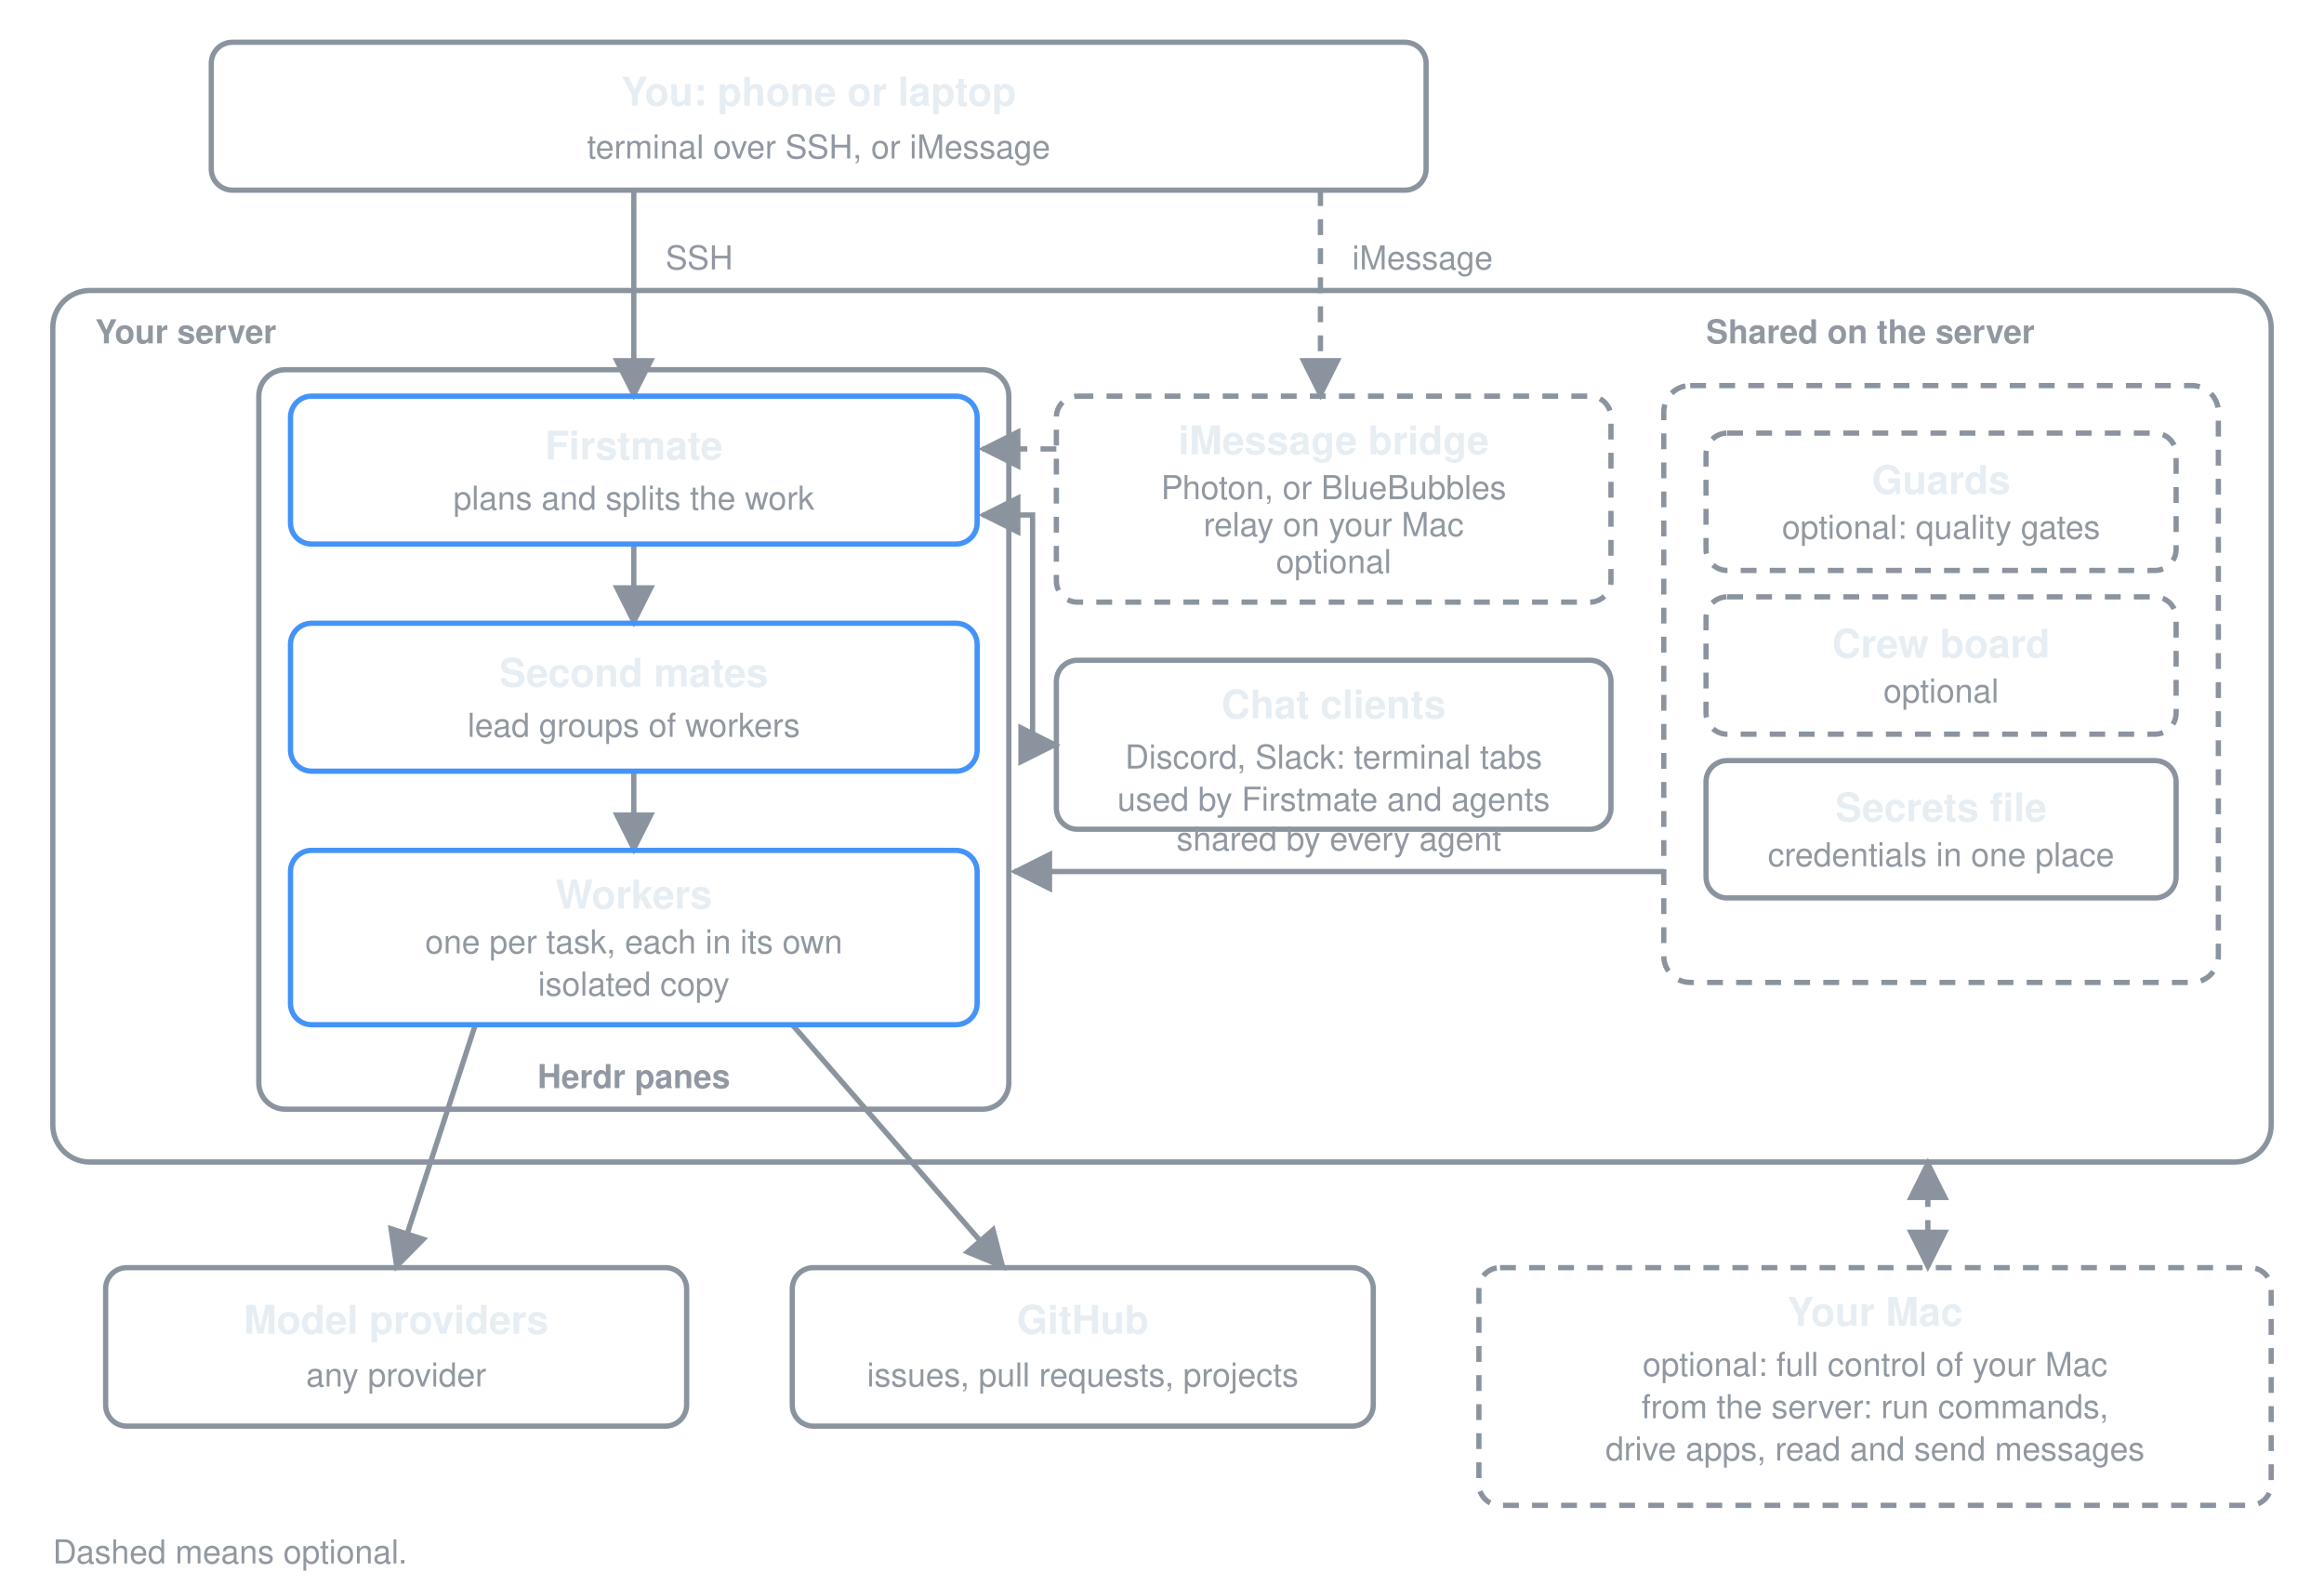
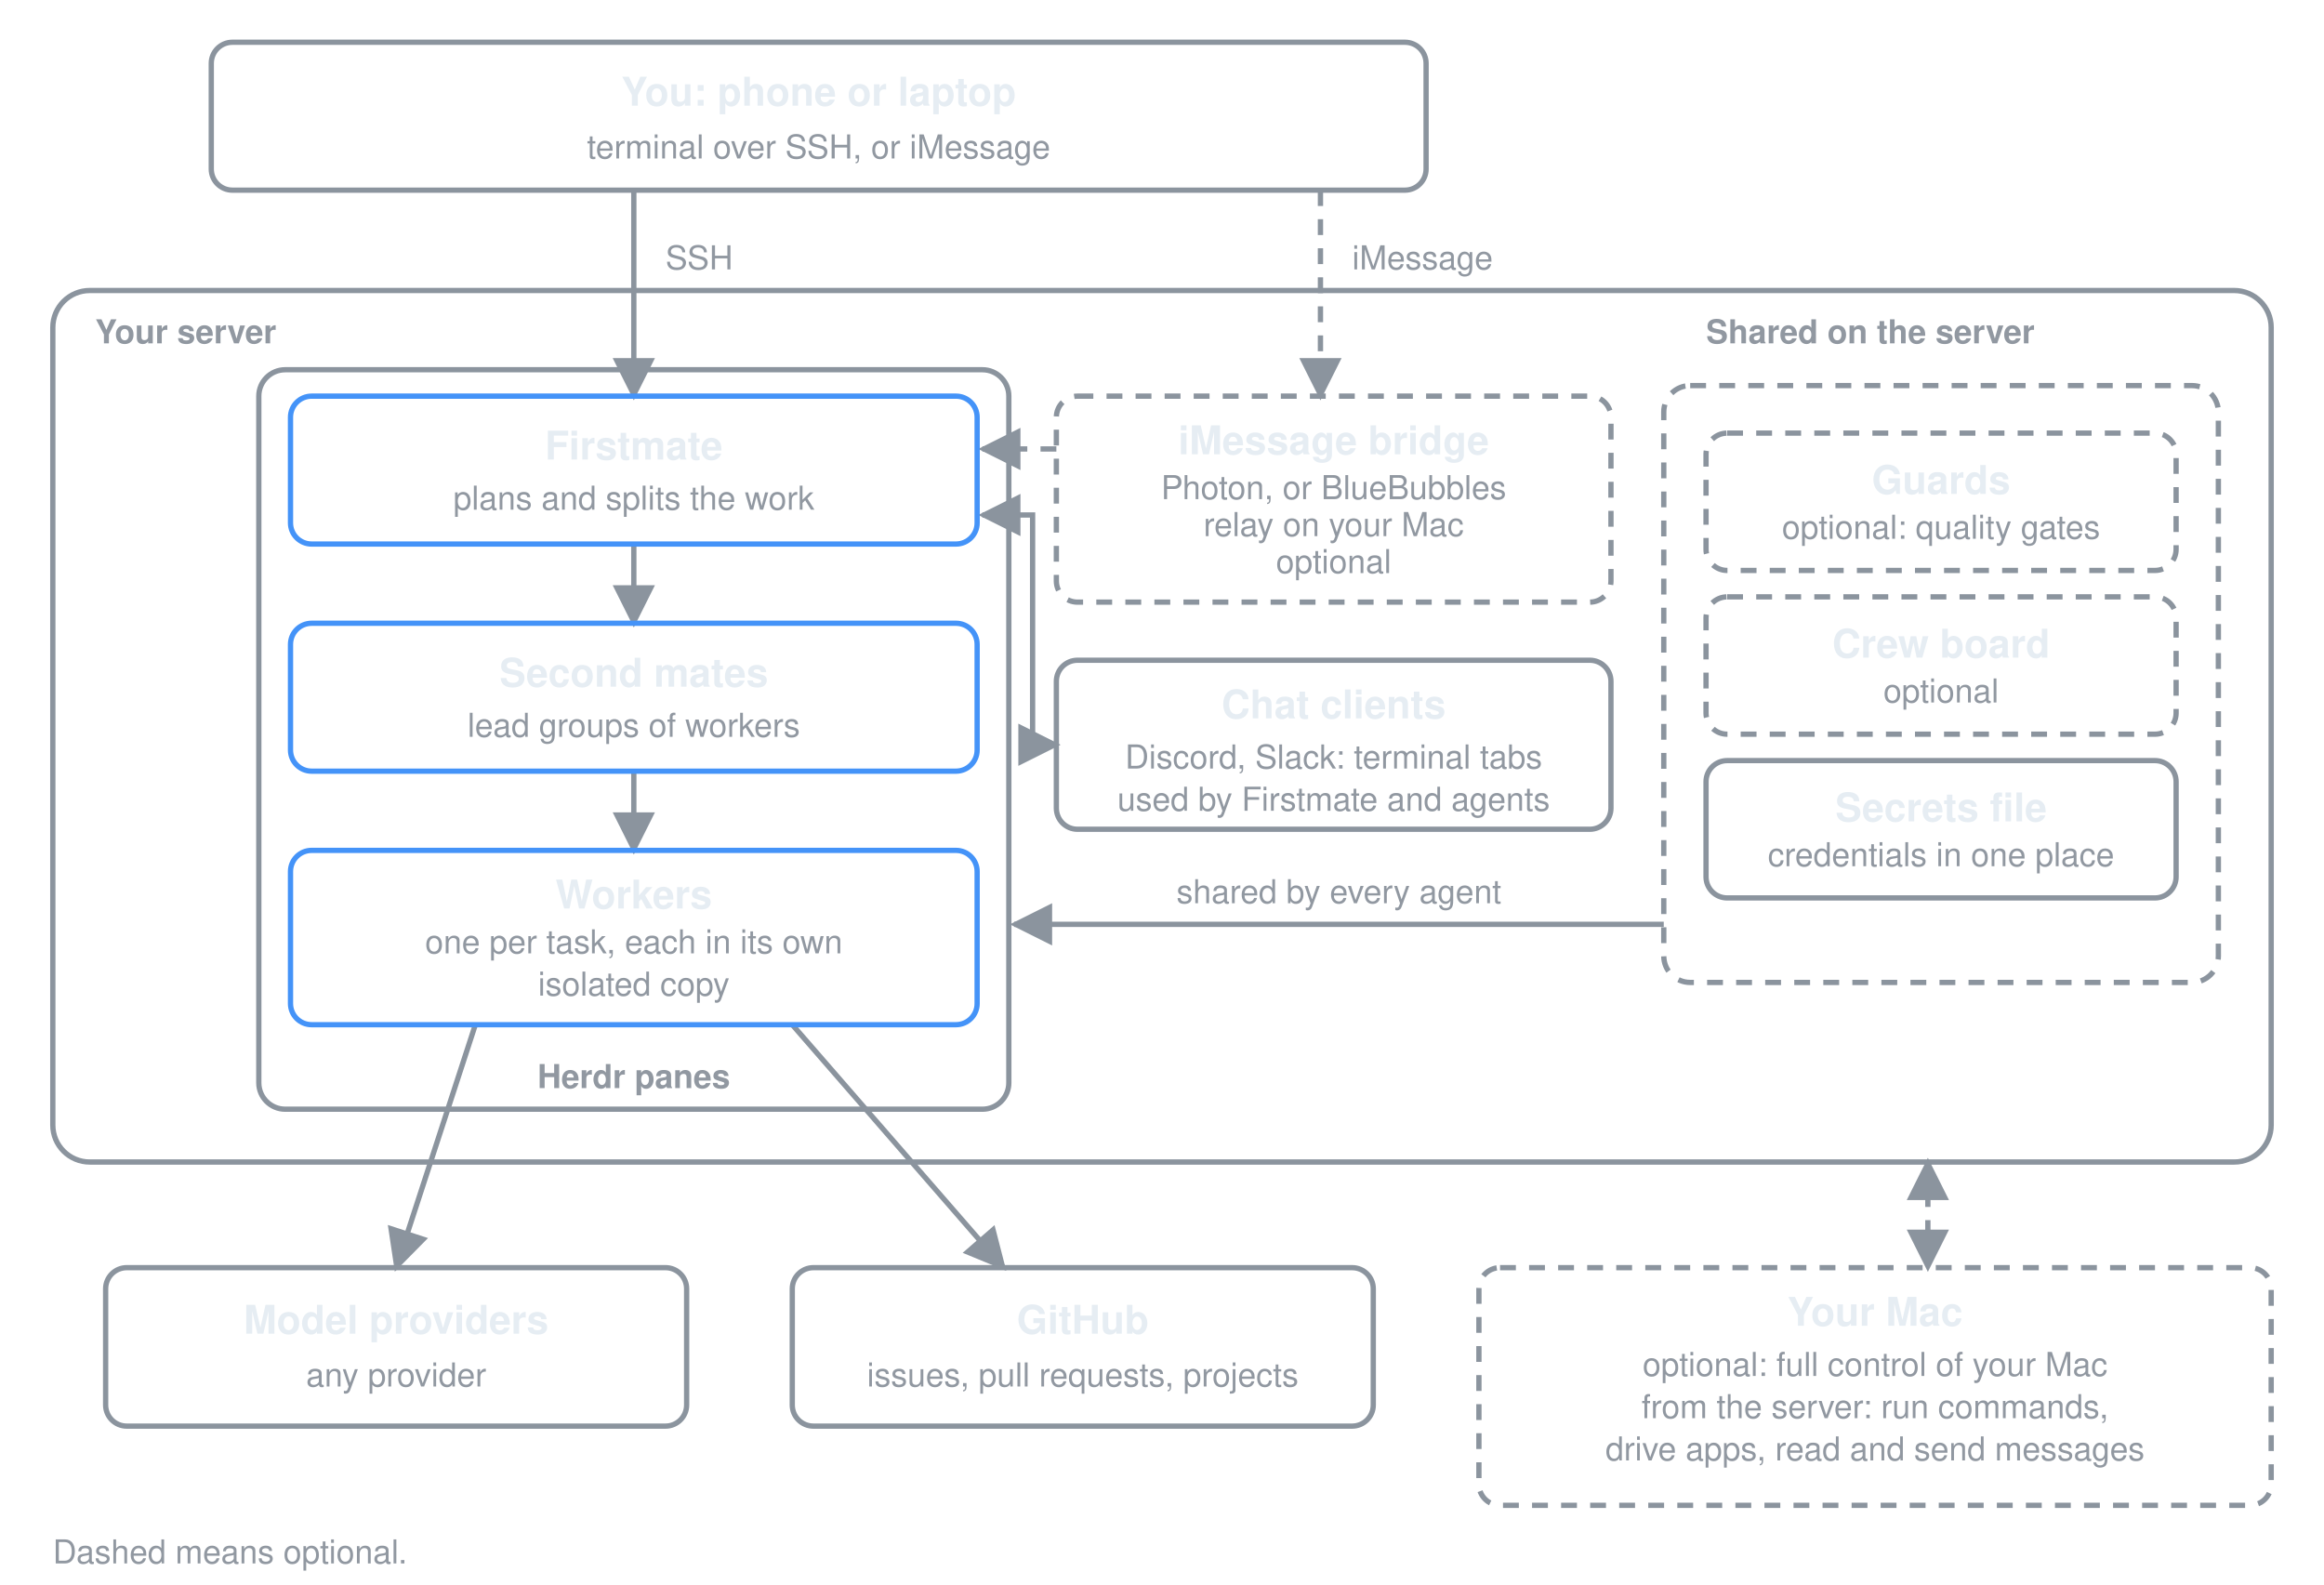
<svg xmlns="http://www.w3.org/2000/svg" viewBox="0 0 880 600" width="880" height="600" role="img" aria-labelledby="t d" font-family="-apple-system, 'Segoe UI', Helvetica, Arial, sans-serif">
  <defs>
    <marker id="a" viewBox="0 0 10 10" refX="9" refY="5" markerWidth="8" markerHeight="8" orient="auto-start-reverse">
      <path d="M0 0L10 5L0 10z" fill="#8b949e" />
    </marker>
  </defs>
  <g stroke="#8b949e" stroke-width="2" fill="none">
    <rect x="20" y="110" width="840" height="330" rx="14" />
    <rect x="630" y="146" width="210" height="226" rx="10" stroke-dasharray="6 5" />
    <path d="M240 72V150" marker-end="url(#a)" />
    <path d="M500 72V150" stroke-dasharray="6 5" marker-end="url(#a)" />
    <path d="M400 170H372" stroke-dasharray="6 5" marker-end="url(#a)" />
    <path d="M400 282H391V195H372" marker-start="url(#a)" marker-end="url(#a)" />
    <path d="M240 206V236" marker-end="url(#a)" />
    <path d="M240 292V322" marker-end="url(#a)" />
    <path d="M180 388L150 480" marker-end="url(#a)" />
    <path d="M300 388L380 480" marker-end="url(#a)" />
    <path d="M730 440V480" stroke-dasharray="6 5" marker-start="url(#a)" marker-end="url(#a)" />
-     <path d="M630 330H384" marker-end="url(#a)" />
+     <path d="M630 350H384" marker-end="url(#a)" />
    <rect x="98" y="140" width="284" height="280" rx="10" />
    <rect x="80" y="16" width="460" height="56" rx="8" />
    <rect x="110" y="150" width="260" height="56" rx="8" stroke="#4493f8" />
    <rect x="110" y="236" width="260" height="56" rx="8" stroke="#4493f8" />
    <rect x="110" y="322" width="260" height="66" rx="8" stroke="#4493f8" />
    <rect x="400" y="150" width="210" height="78" rx="8" stroke-dasharray="6 5" />
    <rect x="400" y="250" width="210" height="64" rx="8" />
    <rect x="40" y="480" width="220" height="60" rx="8" />
    <rect x="300" y="480" width="220" height="60" rx="8" />
    <rect x="646" y="164" width="178" height="52" rx="8" stroke-dasharray="6 5" />
    <rect x="646" y="226" width="178" height="52" rx="8" stroke-dasharray="6 5" />
    <rect x="646" y="288" width="178" height="52" rx="8" />
    <rect x="560" y="480" width="300" height="90" rx="8" stroke-dasharray="6 5" />
  </g>
  <g fill="#e6edf3" font-size="15" font-weight="600" text-anchor="middle">
    <text x="310" y="40">You: phone or laptop</text>
    <text x="240" y="174">Firstmate</text>
    <text x="240" y="260">Second mates</text>
    <text x="240" y="344">Workers</text>
    <text x="505" y="172">iMessage bridge</text>
    <text x="505" y="272">Chat clients</text>
    <text x="150" y="505">Model providers</text>
    <text x="410" y="505">GitHub</text>
    <text x="735" y="187">Guards</text>
    <text x="735" y="249">Crew board</text>
    <text x="735" y="311">Secrets file</text>
    <text x="710" y="502">Your Mac</text>
  </g>
  <g fill="#9198a1" font-size="12.5" text-anchor="middle">
    <text x="310" y="60">terminal over SSH, or iMessage</text>
    <text x="240" y="193">plans and splits the work</text>
    <text x="240" y="279">lead groups of workers</text>
    <text x="240" y="361">one per task, each in its own</text>
    <text x="240" y="377">isolated copy</text>
    <text x="505" y="189">Photon, or BlueBubbles</text>
    <text x="505" y="203">relay on your Mac</text>
    <text x="505" y="217">optional</text>
    <text x="505" y="291">Discord, Slack: terminal tabs</text>
    <text x="505" y="307">used by Firstmate and agents</text>
    <text x="150" y="525">any provider</text>
    <text x="410" y="525">issues, pull requests, projects</text>
    <text x="735" y="204">optional: quality gates</text>
    <text x="735" y="266">optional</text>
    <text x="735" y="328">credentials in one place</text>
    <text x="710" y="521">optional: full control of your Mac</text>
    <text x="710" y="537">from the server: run commands,</text>
    <text x="710" y="553">drive apps, read and send messages</text>
  </g>
  <g fill="#9198a1" font-size="12.5">
    <text x="36" y="130" font-weight="600">Your server</text>
    <text x="646" y="130" font-weight="600">Shared on the server</text>
    <text x="240" y="412" text-anchor="middle" font-weight="600">Herdr panes</text>
-     <text x="507" y="322" text-anchor="middle">shared by every agent</text>
+     <text x="507" y="342" text-anchor="middle">shared by every agent</text>
    <text x="252" y="102" text-anchor="start">SSH</text>
    <text x="512" y="102" text-anchor="start">iMessage</text>
  </g>
  <text x="20" y="592" fill="#9198a1" font-size="12.5">Dashed means optional.</text>
</svg>
